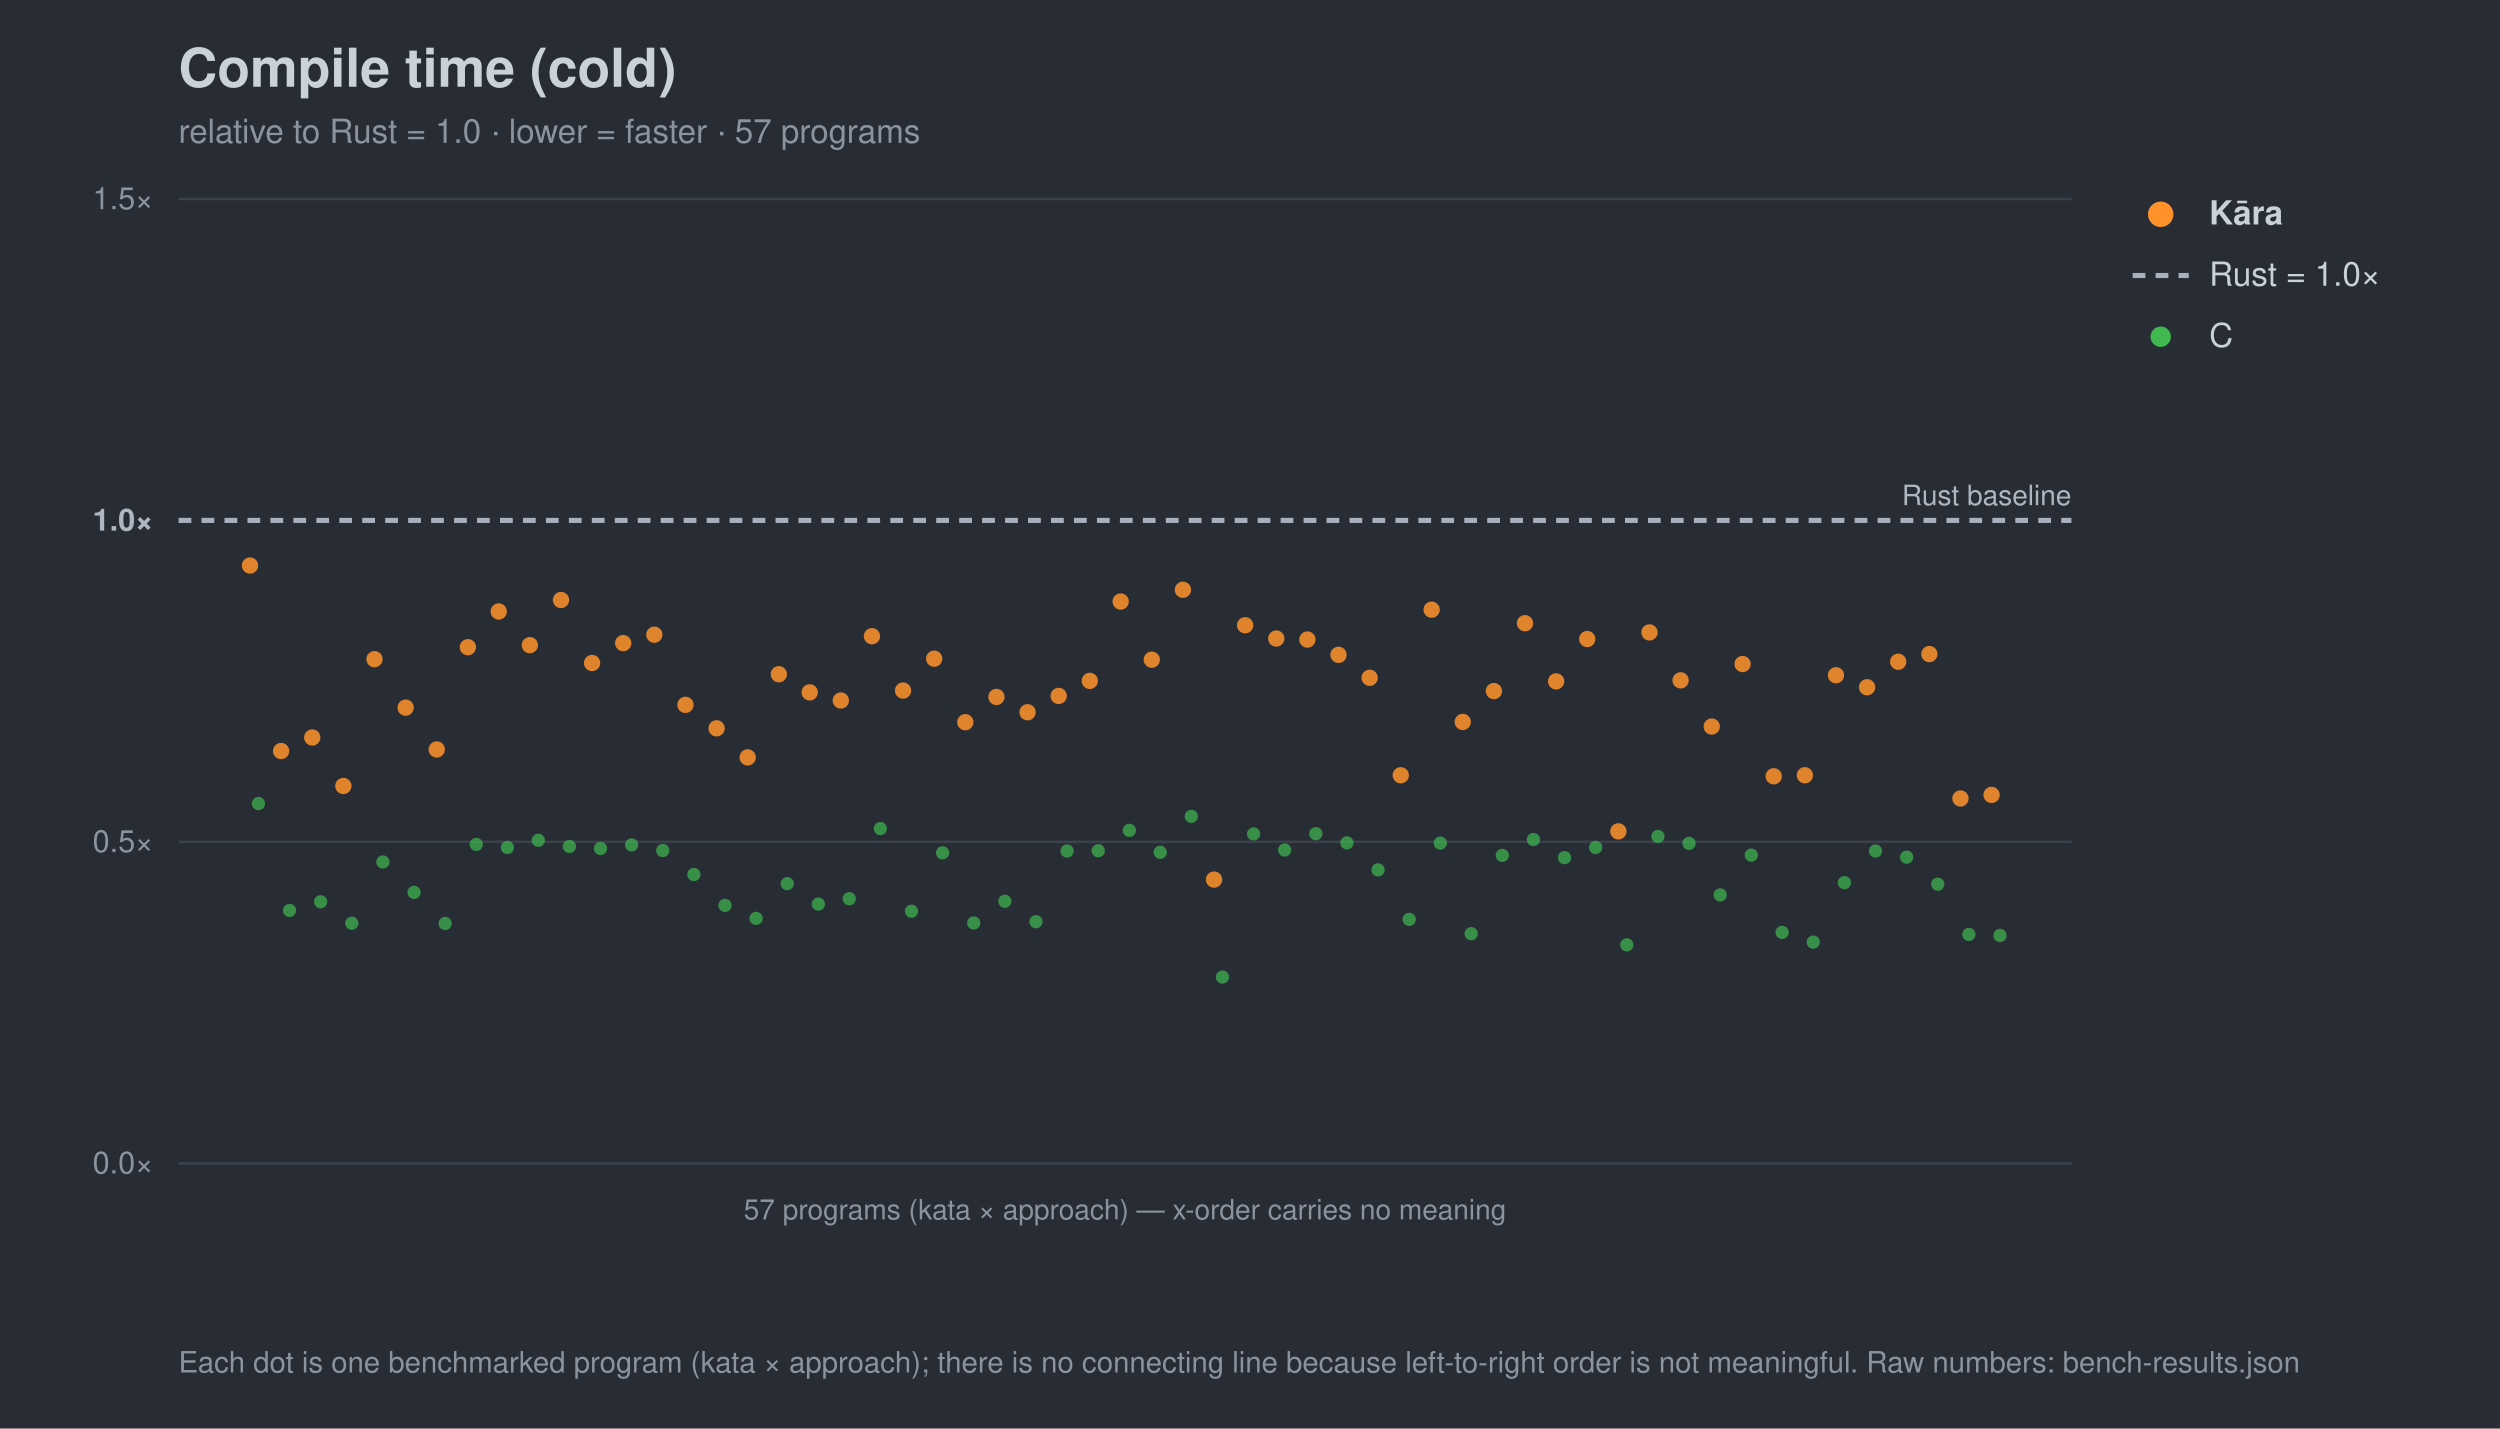
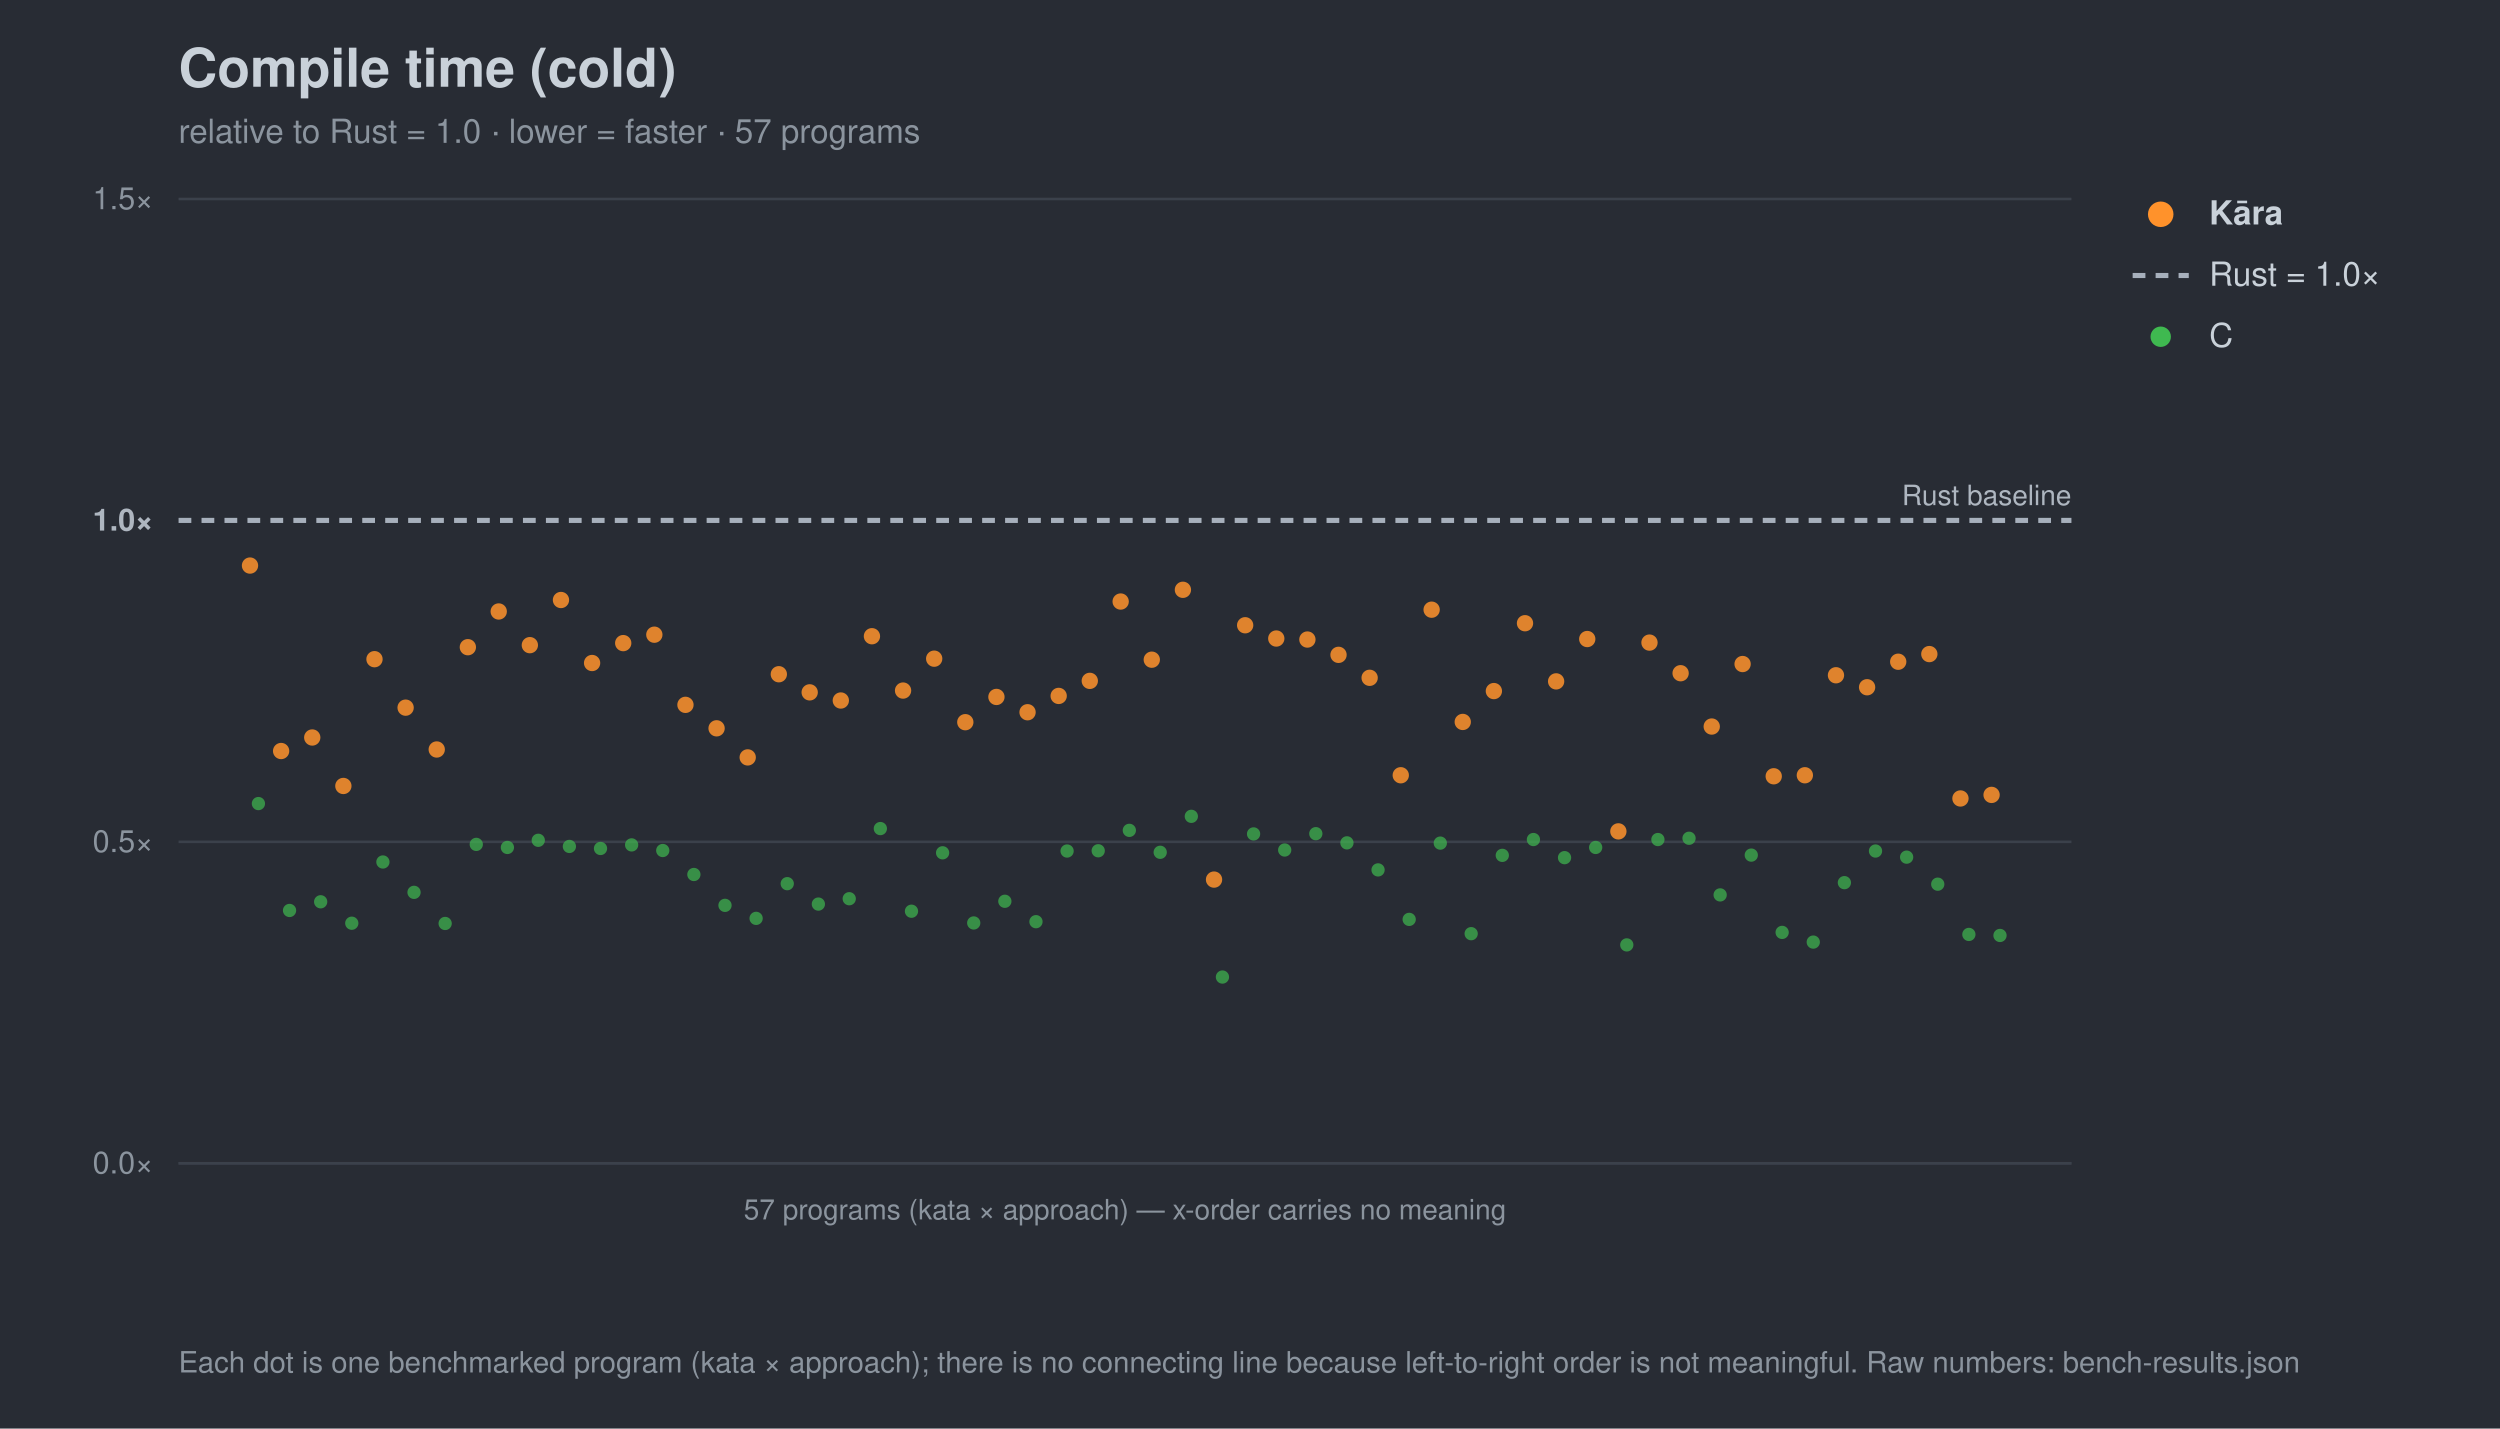
<svg xmlns="http://www.w3.org/2000/svg" width="980" height="560" viewBox="0 0 980 560" font-family="-apple-system,Segoe UI,Helvetica,Arial,sans-serif">
  <rect width="980" height="560" fill="#282c34" />
  <text x="70" y="34" font-size="21" font-weight="700" fill="#c9d1d9">Compile time (cold)</text>
  <text x="70" y="56" font-size="13" fill="#8b949e">relative to Rust = 1.0 · lower = faster · 57 programs</text>
  <line x1="70" y1="456.0" x2="812" y2="456.0" stroke="#3b414b" stroke-width="1" />
  <text x="60" y="460.0" font-size="12" text-anchor="end" fill="#8b949e">0.0×</text>
  <line x1="70" y1="330.0" x2="812" y2="330.0" stroke="#3b414b" stroke-width="1" />
  <text x="60" y="334.0" font-size="12" text-anchor="end" fill="#8b949e">0.5×</text>
  <line x1="70" y1="204.0" x2="812" y2="204.0" stroke="#a7b0bc" stroke-width="2" stroke-dasharray="5 4" />
  <text x="60" y="208.0" font-size="12" text-anchor="end" fill="#aeb6c0" font-weight="700">1.0×</text>
  <line x1="70" y1="78.0" x2="812" y2="78.0" stroke="#3b414b" stroke-width="1" />
  <text x="60" y="82.0" font-size="12" text-anchor="end" fill="#8b949e">1.5×</text>
  <text x="812" y="198.0" font-size="11" text-anchor="end" fill="#aeb6c0">Rust baseline</text>
  <line x1="70" y1="456" x2="812" y2="456" stroke="#3b414b" />
  <text x="441.0" y="478" font-size="11" text-anchor="middle" fill="#8b949e">57 programs (kata × approach) — x-order carries no meaning</text>
  <circle cx="101.3" cy="315.0" r="2.6" fill="#3fb950" opacity="0.7" />
  <circle cx="113.5" cy="356.9" r="2.6" fill="#3fb950" opacity="0.7" />
  <circle cx="125.7" cy="353.5" r="2.6" fill="#3fb950" opacity="0.7" />
  <circle cx="137.9" cy="361.9" r="2.6" fill="#3fb950" opacity="0.7" />
  <circle cx="150.1" cy="337.9" r="2.6" fill="#3fb950" opacity="0.7" />
  <circle cx="162.3" cy="349.8" r="2.6" fill="#3fb950" opacity="0.7" />
  <circle cx="174.5" cy="362.0" r="2.6" fill="#3fb950" opacity="0.7" />
  <circle cx="186.7" cy="331.0" r="2.6" fill="#3fb950" opacity="0.7" />
  <circle cx="198.9" cy="332.2" r="2.6" fill="#3fb950" opacity="0.7" />
  <circle cx="211.0" cy="329.4" r="2.6" fill="#3fb950" opacity="0.7" />
  <circle cx="223.2" cy="331.8" r="2.6" fill="#3fb950" opacity="0.7" />
  <circle cx="235.4" cy="332.6" r="2.6" fill="#3fb950" opacity="0.7" />
  <circle cx="247.6" cy="331.2" r="2.6" fill="#3fb950" opacity="0.7" />
  <circle cx="259.8" cy="333.4" r="2.6" fill="#3fb950" opacity="0.7" />
  <circle cx="272.0" cy="342.8" r="2.6" fill="#3fb950" opacity="0.7" />
  <circle cx="284.2" cy="354.9" r="2.6" fill="#3fb950" opacity="0.7" />
  <circle cx="296.4" cy="360.0" r="2.6" fill="#3fb950" opacity="0.7" />
  <circle cx="308.6" cy="346.4" r="2.6" fill="#3fb950" opacity="0.7" />
  <circle cx="320.8" cy="354.4" r="2.6" fill="#3fb950" opacity="0.7" />
  <circle cx="332.9" cy="352.3" r="2.6" fill="#3fb950" opacity="0.7" />
  <circle cx="345.1" cy="324.8" r="2.6" fill="#3fb950" opacity="0.7" />
  <circle cx="357.3" cy="357.2" r="2.6" fill="#3fb950" opacity="0.7" />
  <circle cx="369.5" cy="334.3" r="2.6" fill="#3fb950" opacity="0.7" />
  <circle cx="381.7" cy="361.8" r="2.6" fill="#3fb950" opacity="0.7" />
  <circle cx="393.9" cy="353.3" r="2.6" fill="#3fb950" opacity="0.7" />
  <circle cx="406.1" cy="361.3" r="2.6" fill="#3fb950" opacity="0.7" />
  <circle cx="418.3" cy="333.6" r="2.6" fill="#3fb950" opacity="0.7" />
  <circle cx="430.5" cy="333.5" r="2.6" fill="#3fb950" opacity="0.7" />
  <circle cx="442.7" cy="325.5" r="2.6" fill="#3fb950" opacity="0.7" />
  <circle cx="454.8" cy="334.1" r="2.6" fill="#3fb950" opacity="0.7" />
  <circle cx="467.0" cy="320.0" r="2.6" fill="#3fb950" opacity="0.7" />
  <circle cx="479.2" cy="383.0" r="2.6" fill="#3fb950" opacity="0.7" />
  <circle cx="491.4" cy="326.9" r="2.6" fill="#3fb950" opacity="0.7" />
  <circle cx="503.6" cy="333.2" r="2.6" fill="#3fb950" opacity="0.7" />
  <circle cx="515.8" cy="326.8" r="2.6" fill="#3fb950" opacity="0.7" />
  <circle cx="528.0" cy="330.4" r="2.6" fill="#3fb950" opacity="0.7" />
  <circle cx="540.2" cy="341.0" r="2.6" fill="#3fb950" opacity="0.7" />
  <circle cx="552.4" cy="360.4" r="2.6" fill="#3fb950" opacity="0.7" />
  <circle cx="564.6" cy="330.5" r="2.6" fill="#3fb950" opacity="0.7" />
  <circle cx="576.7" cy="366.0" r="2.6" fill="#3fb950" opacity="0.7" />
  <circle cx="588.9" cy="335.3" r="2.6" fill="#3fb950" opacity="0.7" />
  <circle cx="601.1" cy="329.1" r="2.6" fill="#3fb950" opacity="0.7" />
  <circle cx="613.3" cy="336.2" r="2.6" fill="#3fb950" opacity="0.7" />
  <circle cx="625.5" cy="332.2" r="2.6" fill="#3fb950" opacity="0.7" />
  <circle cx="637.7" cy="370.4" r="2.6" fill="#3fb950" opacity="0.7" />
-   <circle cx="649.9" cy="327.9" r="2.6" fill="#3fb950" opacity="0.7" />
-   <circle cx="662.1" cy="330.6" r="2.6" fill="#3fb950" opacity="0.7" />
+   <circle cx="649.9" cy="329.1" r="2.6" fill="#3fb950" opacity="0.7" />
+   <circle cx="662.1" cy="328.6" r="2.6" fill="#3fb950" opacity="0.7" />
  <circle cx="674.3" cy="350.8" r="2.6" fill="#3fb950" opacity="0.7" />
  <circle cx="686.5" cy="335.2" r="2.6" fill="#3fb950" opacity="0.7" />
  <circle cx="698.6" cy="365.5" r="2.6" fill="#3fb950" opacity="0.7" />
  <circle cx="710.8" cy="369.3" r="2.6" fill="#3fb950" opacity="0.7" />
  <circle cx="723.0" cy="346.0" r="2.6" fill="#3fb950" opacity="0.7" />
  <circle cx="735.2" cy="333.6" r="2.6" fill="#3fb950" opacity="0.7" />
  <circle cx="747.4" cy="336.0" r="2.6" fill="#3fb950" opacity="0.7" />
  <circle cx="759.6" cy="346.6" r="2.6" fill="#3fb950" opacity="0.7" />
  <circle cx="771.8" cy="366.3" r="2.6" fill="#3fb950" opacity="0.7" />
  <circle cx="784.0" cy="366.7" r="2.6" fill="#3fb950" opacity="0.7" />
  <circle cx="98.0" cy="221.7" r="3.2" fill="#ff922b" opacity="0.85" />
  <circle cx="110.2" cy="294.4" r="3.2" fill="#ff922b" opacity="0.85" />
  <circle cx="122.4" cy="289.1" r="3.2" fill="#ff922b" opacity="0.85" />
  <circle cx="134.6" cy="308.1" r="3.2" fill="#ff922b" opacity="0.85" />
  <circle cx="146.8" cy="258.4" r="3.2" fill="#ff922b" opacity="0.85" />
  <circle cx="159.0" cy="277.4" r="3.2" fill="#ff922b" opacity="0.85" />
  <circle cx="171.2" cy="293.8" r="3.2" fill="#ff922b" opacity="0.85" />
  <circle cx="183.4" cy="253.7" r="3.2" fill="#ff922b" opacity="0.85" />
  <circle cx="195.5" cy="239.7" r="3.2" fill="#ff922b" opacity="0.85" />
  <circle cx="207.7" cy="252.9" r="3.2" fill="#ff922b" opacity="0.85" />
  <circle cx="219.9" cy="235.2" r="3.2" fill="#ff922b" opacity="0.85" />
  <circle cx="232.1" cy="259.9" r="3.2" fill="#ff922b" opacity="0.85" />
  <circle cx="244.3" cy="252.1" r="3.2" fill="#ff922b" opacity="0.85" />
  <circle cx="256.5" cy="248.8" r="3.2" fill="#ff922b" opacity="0.85" />
  <circle cx="268.7" cy="276.3" r="3.2" fill="#ff922b" opacity="0.85" />
  <circle cx="280.9" cy="285.5" r="3.2" fill="#ff922b" opacity="0.85" />
  <circle cx="293.1" cy="296.9" r="3.2" fill="#ff922b" opacity="0.85" />
  <circle cx="305.3" cy="264.3" r="3.2" fill="#ff922b" opacity="0.85" />
  <circle cx="317.4" cy="271.4" r="3.2" fill="#ff922b" opacity="0.85" />
  <circle cx="329.6" cy="274.6" r="3.2" fill="#ff922b" opacity="0.85" />
  <circle cx="341.8" cy="249.4" r="3.2" fill="#ff922b" opacity="0.85" />
  <circle cx="354.0" cy="270.7" r="3.2" fill="#ff922b" opacity="0.85" />
  <circle cx="366.2" cy="258.2" r="3.2" fill="#ff922b" opacity="0.85" />
  <circle cx="378.4" cy="283.1" r="3.2" fill="#ff922b" opacity="0.85" />
  <circle cx="390.6" cy="273.2" r="3.2" fill="#ff922b" opacity="0.85" />
  <circle cx="402.8" cy="279.2" r="3.2" fill="#ff922b" opacity="0.85" />
  <circle cx="415.0" cy="272.8" r="3.2" fill="#ff922b" opacity="0.85" />
  <circle cx="427.2" cy="266.9" r="3.2" fill="#ff922b" opacity="0.85" />
  <circle cx="439.3" cy="235.8" r="3.2" fill="#ff922b" opacity="0.85" />
  <circle cx="451.5" cy="258.6" r="3.2" fill="#ff922b" opacity="0.85" />
  <circle cx="463.7" cy="231.2" r="3.2" fill="#ff922b" opacity="0.85" />
  <circle cx="475.9" cy="344.8" r="3.2" fill="#ff922b" opacity="0.85" />
  <circle cx="488.1" cy="245.1" r="3.2" fill="#ff922b" opacity="0.85" />
  <circle cx="500.3" cy="250.3" r="3.2" fill="#ff922b" opacity="0.85" />
  <circle cx="512.5" cy="250.7" r="3.2" fill="#ff922b" opacity="0.85" />
  <circle cx="524.7" cy="256.7" r="3.2" fill="#ff922b" opacity="0.85" />
  <circle cx="536.9" cy="265.7" r="3.2" fill="#ff922b" opacity="0.85" />
  <circle cx="549.1" cy="303.9" r="3.2" fill="#ff922b" opacity="0.85" />
  <circle cx="561.2" cy="239.0" r="3.2" fill="#ff922b" opacity="0.85" />
  <circle cx="573.4" cy="283.0" r="3.2" fill="#ff922b" opacity="0.85" />
  <circle cx="585.6" cy="270.9" r="3.2" fill="#ff922b" opacity="0.85" />
  <circle cx="597.8" cy="244.3" r="3.2" fill="#ff922b" opacity="0.85" />
  <circle cx="610.0" cy="267.1" r="3.2" fill="#ff922b" opacity="0.85" />
  <circle cx="622.2" cy="250.5" r="3.2" fill="#ff922b" opacity="0.85" />
  <circle cx="634.4" cy="325.9" r="3.2" fill="#ff922b" opacity="0.85" />
-   <circle cx="646.6" cy="247.9" r="3.2" fill="#ff922b" opacity="0.85" />
-   <circle cx="658.8" cy="266.7" r="3.2" fill="#ff922b" opacity="0.85" />
+   <circle cx="646.6" cy="251.9" r="3.2" fill="#ff922b" opacity="0.85" />
+   <circle cx="658.8" cy="263.9" r="3.2" fill="#ff922b" opacity="0.85" />
  <circle cx="671.0" cy="284.8" r="3.2" fill="#ff922b" opacity="0.85" />
  <circle cx="683.1" cy="260.3" r="3.2" fill="#ff922b" opacity="0.85" />
  <circle cx="695.3" cy="304.3" r="3.2" fill="#ff922b" opacity="0.85" />
  <circle cx="707.5" cy="303.9" r="3.2" fill="#ff922b" opacity="0.85" />
  <circle cx="719.7" cy="264.7" r="3.2" fill="#ff922b" opacity="0.85" />
  <circle cx="731.9" cy="269.4" r="3.2" fill="#ff922b" opacity="0.85" />
  <circle cx="744.1" cy="259.4" r="3.2" fill="#ff922b" opacity="0.85" />
  <circle cx="756.3" cy="256.4" r="3.2" fill="#ff922b" opacity="0.85" />
  <circle cx="768.5" cy="313.0" r="3.2" fill="#ff922b" opacity="0.85" />
  <circle cx="780.7" cy="311.6" r="3.2" fill="#ff922b" opacity="0.85" />
  <circle cx="847" cy="84" r="5" fill="#ff922b" />
  <text x="866" y="88" font-size="13" fill="#c9d1d9" font-weight="700">Kāra</text>
  <line x1="836" y1="108" x2="858" y2="108" stroke="#a7b0bc" stroke-width="2" stroke-dasharray="5 4" />
  <text x="866" y="112" font-size="13" fill="#c9d1d9" font-weight="400">Rust = 1.0×</text>
  <circle cx="847" cy="132" r="4" fill="#3fb950" />
  <text x="866" y="136" font-size="13" fill="#c9d1d9" font-weight="400">C</text>
  <text x="70" y="538" font-size="11.5" fill="#8b949e">Each dot is one benchmarked program (kata × approach); there is no connecting line because left-to-right order is not meaningful. Raw numbers: bench-results.json</text>
</svg>
